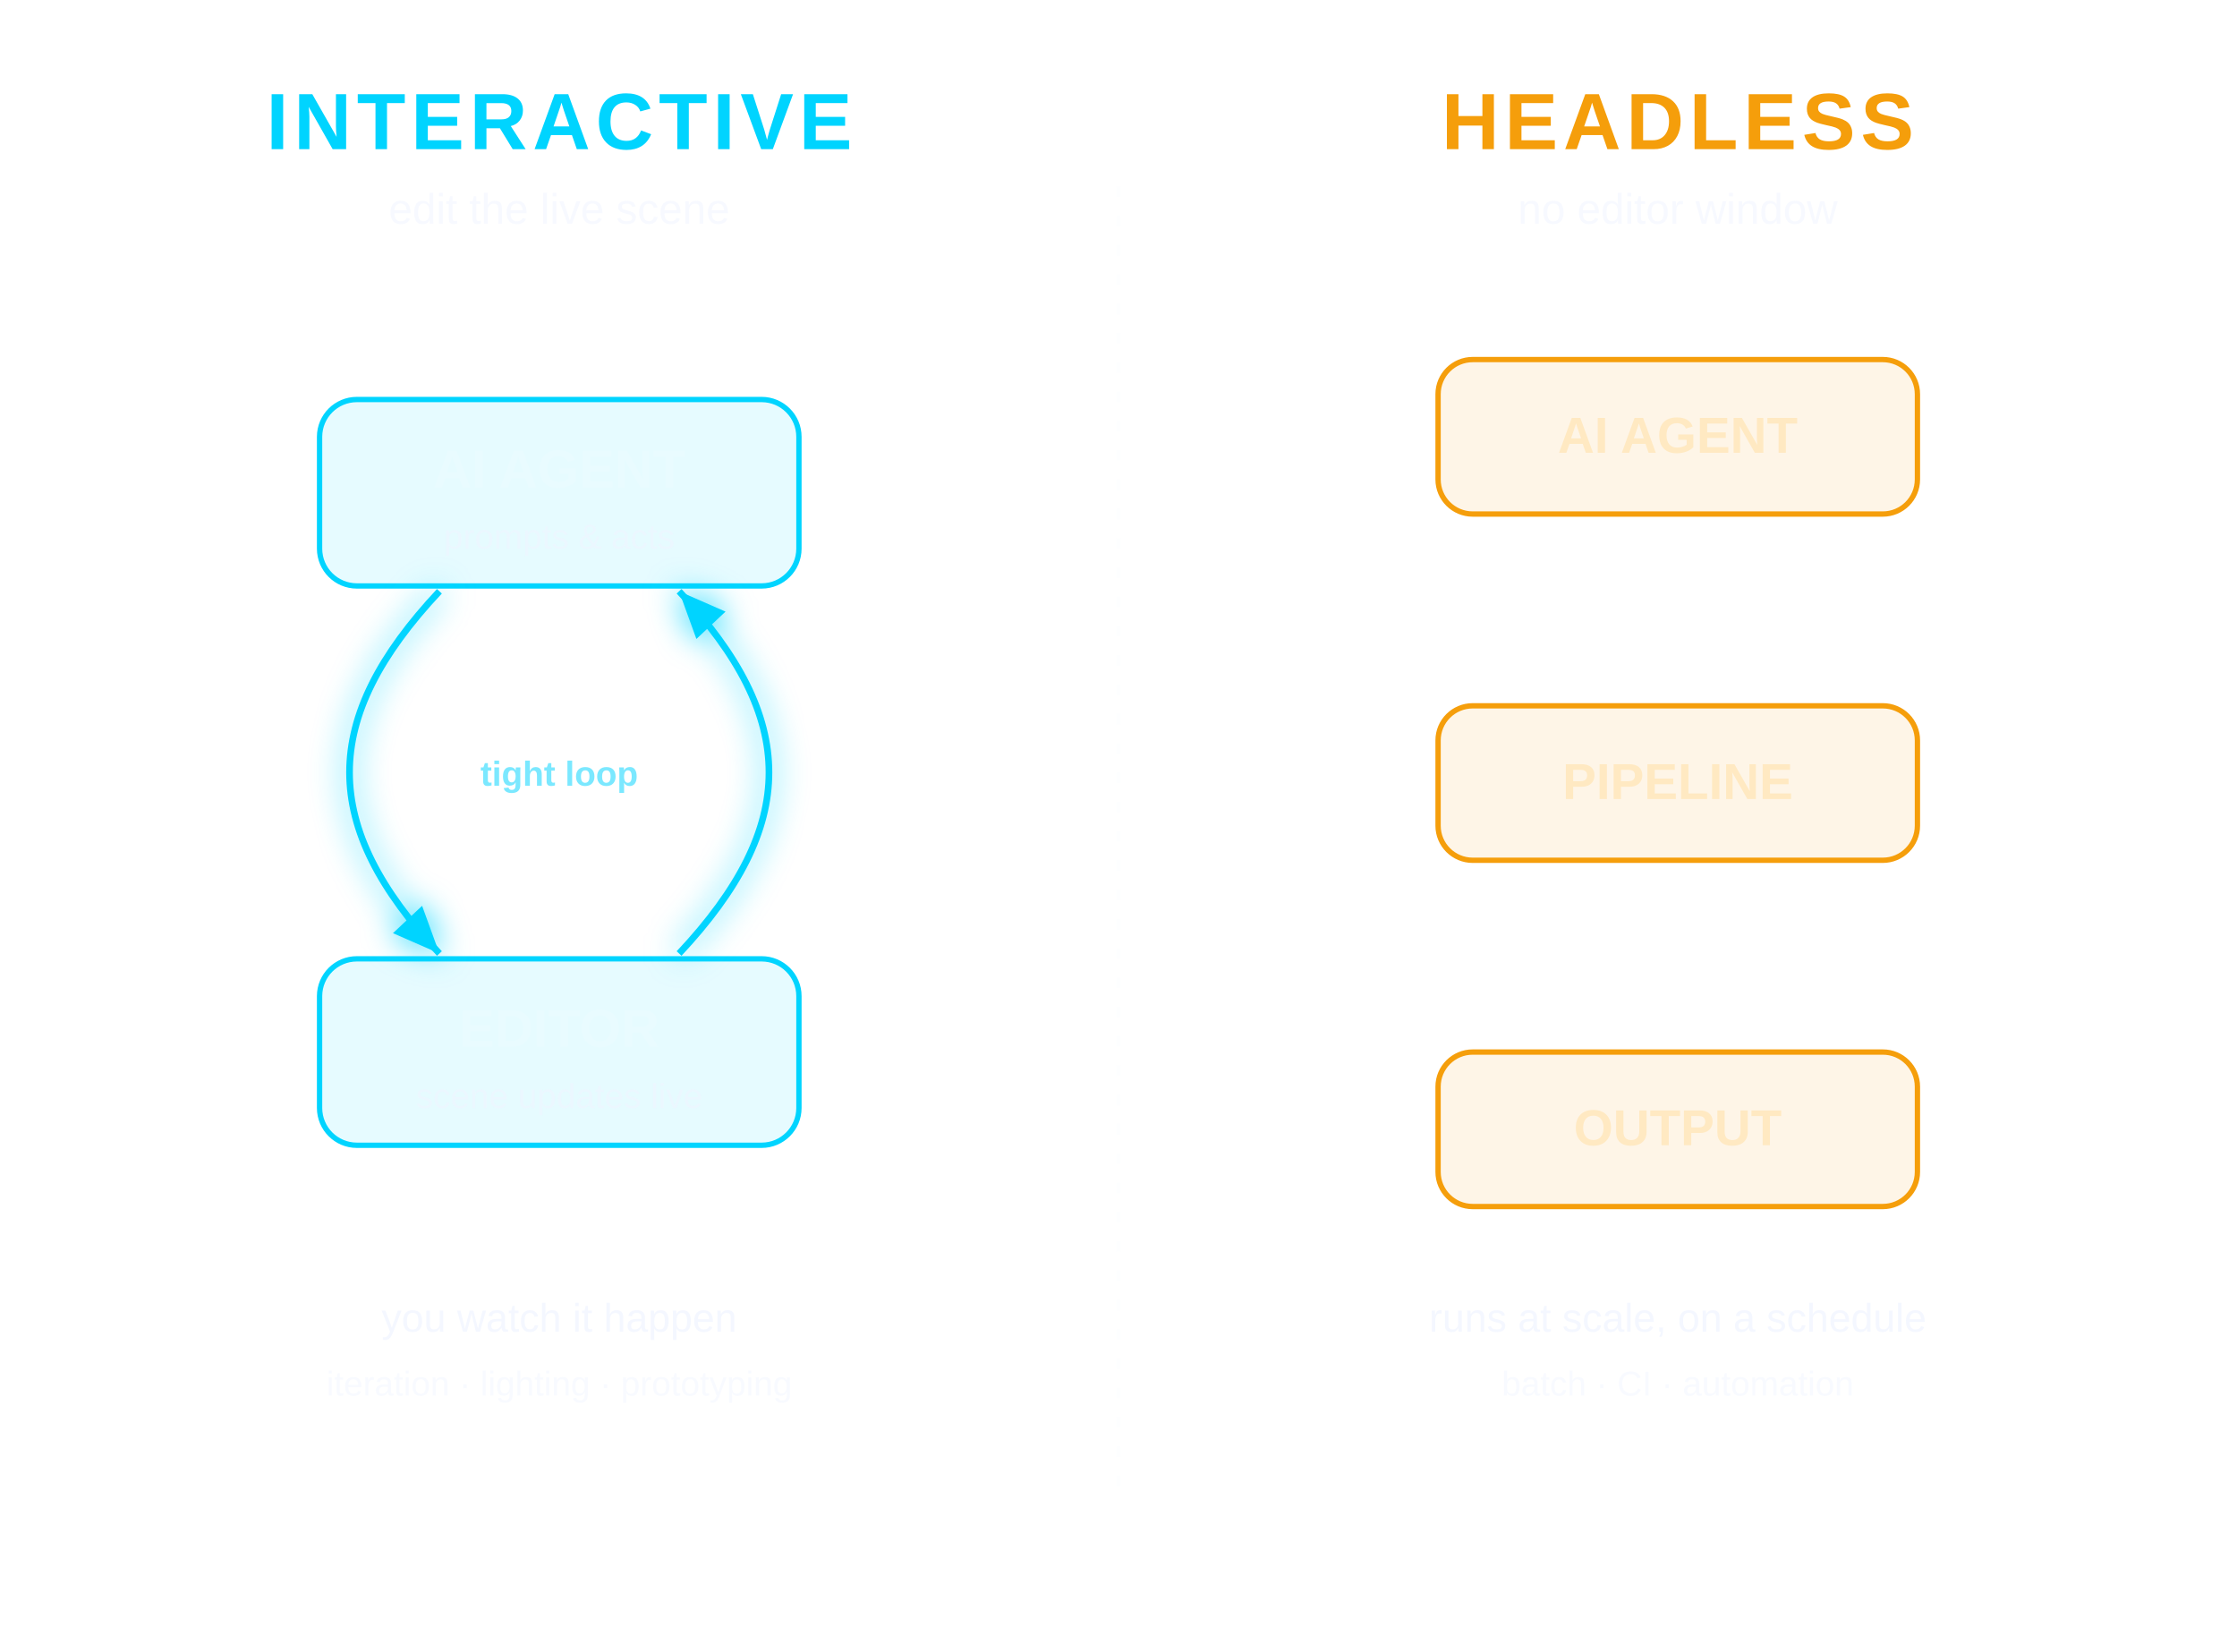
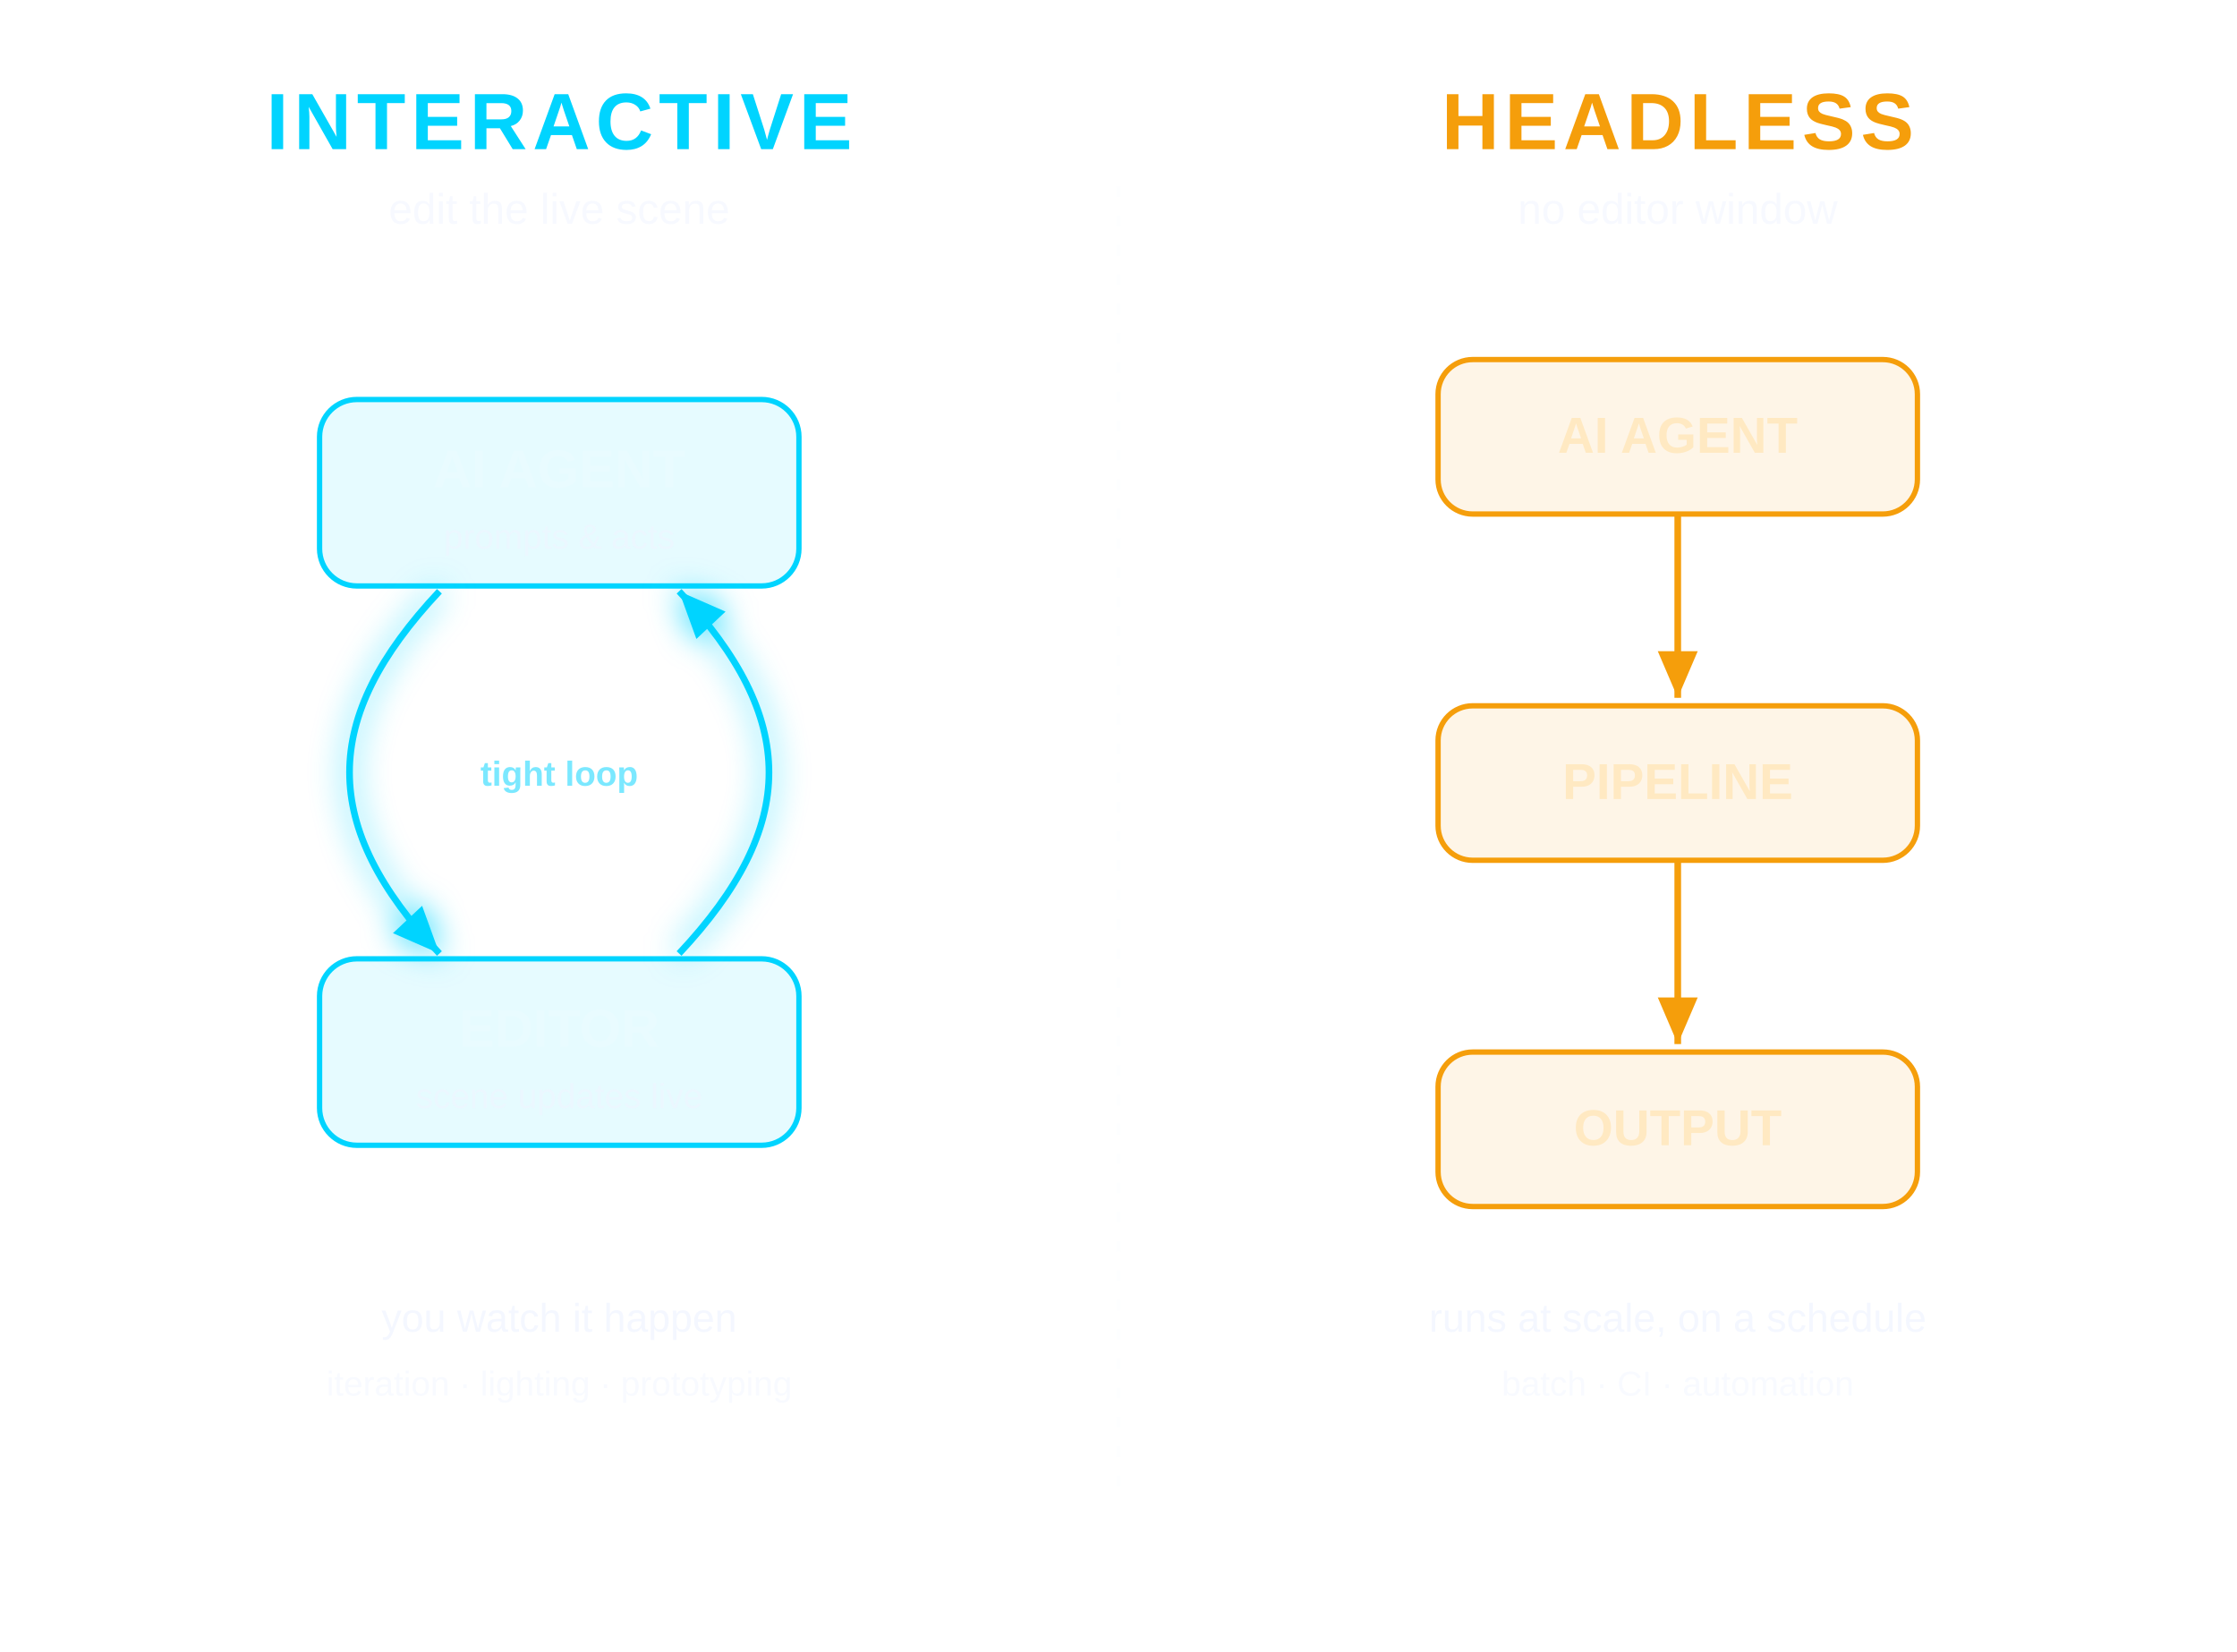
<svg xmlns="http://www.w3.org/2000/svg" viewBox="0 0 840 620" font-family="'Space Grotesk','Helvetica Neue',Arial,sans-serif">
  <defs>
    <filter id="glowT" x="-50%" y="-50%" width="200%" height="200%">
      <feGaussianBlur stdDeviation="6" result="b" />
      <feMerge>
        <feMergeNode in="b" />
        <feMergeNode in="SourceGraphic" />
      </feMerge>
    </filter>
    <filter id="glowA" x="-50%" y="-50%" width="200%" height="200%">
      <feGaussianBlur stdDeviation="6" result="b" />
      <feMerge>
        <feMergeNode in="b" />
        <feMergeNode in="SourceGraphic" />
      </feMerge>
    </filter>
    <marker id="arrT" markerWidth="10" markerHeight="10" refX="7" refY="3" orient="auto">
      <path d="M0,0 L7,3 L0,6 Z" fill="#00d4ff" />
    </marker>
    <marker id="arrA" markerWidth="10" markerHeight="10" refX="7" refY="3" orient="auto">
      <path d="M0,0 L7,3 L0,6 Z" fill="#f59e0b" />
    </marker>
  </defs>
  <line x1="420" y1="70" x2="420" y2="560" stroke="rgba(240,244,255,.12)" stroke-width="1.5" stroke-dasharray="4 7" />
  <text x="210" y="56" text-anchor="middle" fill="#00d4ff" font-size="30" font-weight="700" letter-spacing="2">INTERACTIVE</text>
  <text x="210" y="84" text-anchor="middle" fill="rgba(240,244,255,.55)" font-size="16">edit the live scene</text>
  <rect x="120" y="150" width="180" height="70" rx="14" fill="rgba(0,212,255,.10)" stroke="#00d4ff" stroke-width="2" />
  <text x="210" y="183" text-anchor="middle" fill="#e9fbff" font-size="20" font-weight="600">AI AGENT</text>
  <text x="210" y="206" text-anchor="middle" fill="rgba(240,244,255,.5)" font-size="13">prompts &amp; acts</text>
  <rect x="120" y="360" width="180" height="70" rx="14" fill="rgba(0,212,255,.10)" stroke="#00d4ff" stroke-width="2" />
  <text x="210" y="393" text-anchor="middle" fill="#e9fbff" font-size="20" font-weight="600">EDITOR</text>
  <text x="210" y="416" text-anchor="middle" fill="rgba(240,244,255,.5)" font-size="13">scene updates live</text>
  <path d="M165 222 C 120 270, 120 310, 165 358" fill="none" stroke="#00d4ff" stroke-width="2.5" marker-end="url(#arrT)" filter="url(#glowT)" />
  <path d="M255 358 C 300 310, 300 270, 255 222" fill="none" stroke="#00d4ff" stroke-width="2.5" marker-end="url(#arrT)" filter="url(#glowT)" />
  <text x="210" y="295" text-anchor="middle" fill="#7be8ff" font-size="13" font-weight="600">tight loop</text>
  <text x="210" y="500" text-anchor="middle" fill="rgba(240,244,255,.7)" font-size="15">you watch it happen</text>
  <text x="210" y="524" text-anchor="middle" fill="rgba(240,244,255,.45)" font-size="13">iteration · lighting · prototyping</text>
  <text x="630" y="56" text-anchor="middle" fill="#f59e0b" font-size="30" font-weight="700" letter-spacing="2">HEADLESS</text>
  <text x="630" y="84" text-anchor="middle" fill="rgba(240,244,255,.55)" font-size="16">no editor window</text>
  <rect x="540" y="135" width="180" height="58" rx="13" fill="rgba(245,158,11,.10)" stroke="#f59e0b" stroke-width="2" />
  <text x="630" y="170" text-anchor="middle" fill="#ffe9c2" font-size="19" font-weight="600">AI AGENT</text>
  <rect x="540" y="265" width="180" height="58" rx="13" fill="rgba(245,158,11,.10)" stroke="#f59e0b" stroke-width="2" />
  <text x="630" y="300" text-anchor="middle" fill="#ffe9c2" font-size="19" font-weight="600">PIPELINE</text>
  <rect x="540" y="395" width="180" height="58" rx="13" fill="rgba(245,158,11,.10)" stroke="#f59e0b" stroke-width="2" />
  <text x="630" y="430" text-anchor="middle" fill="#ffe9c2" font-size="19" font-weight="600">OUTPUT</text>
-   <line x1="630" y1="193" x2="630" y2="262" stroke="#f59e0b" stroke-width="2.5" marker-end="url(#arrA)" filter="url(#glowA)" />
-   <line x1="630" y1="323" x2="630" y2="392" stroke="#f59e0b" stroke-width="2.5" marker-end="url(#arrA)" filter="url(#glowA)" />
+   <line x1="630" y1="193" x2="630" y2="262" stroke="#f59e0b" stroke-width="2.5" marker-end="url(#arrA)" />
+   <line x1="630" y1="323" x2="630" y2="392" stroke="#f59e0b" stroke-width="2.5" marker-end="url(#arrA)" />
  <text x="630" y="500" text-anchor="middle" fill="rgba(240,244,255,.7)" font-size="15">runs at scale, on a schedule</text>
  <text x="630" y="524" text-anchor="middle" fill="rgba(240,244,255,.45)" font-size="13">batch · CI · automation</text>
</svg>
